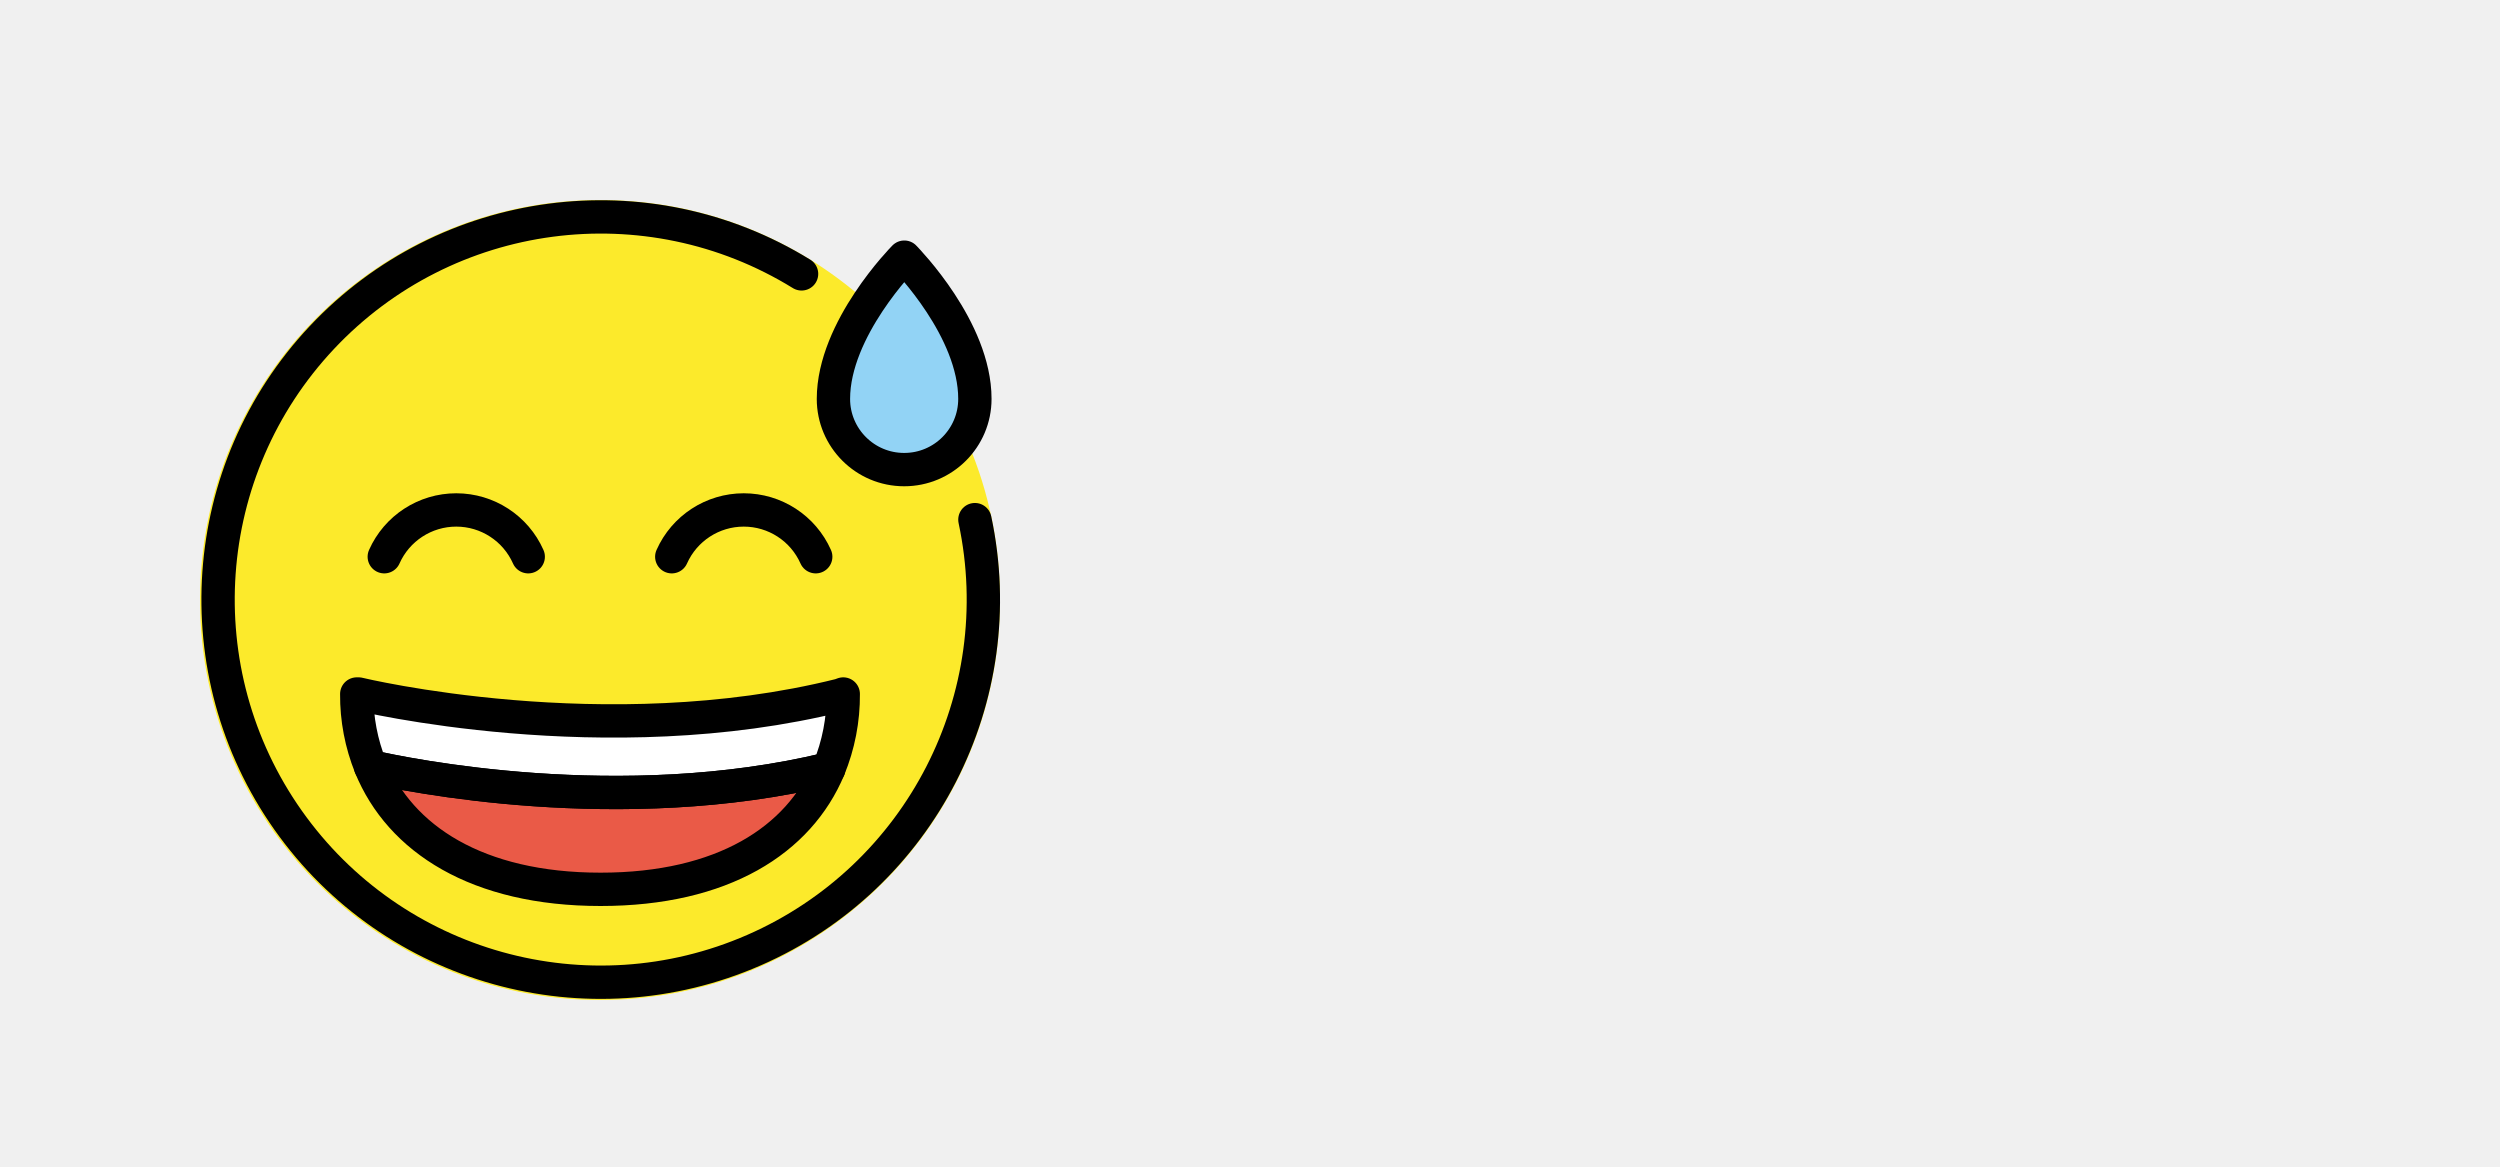
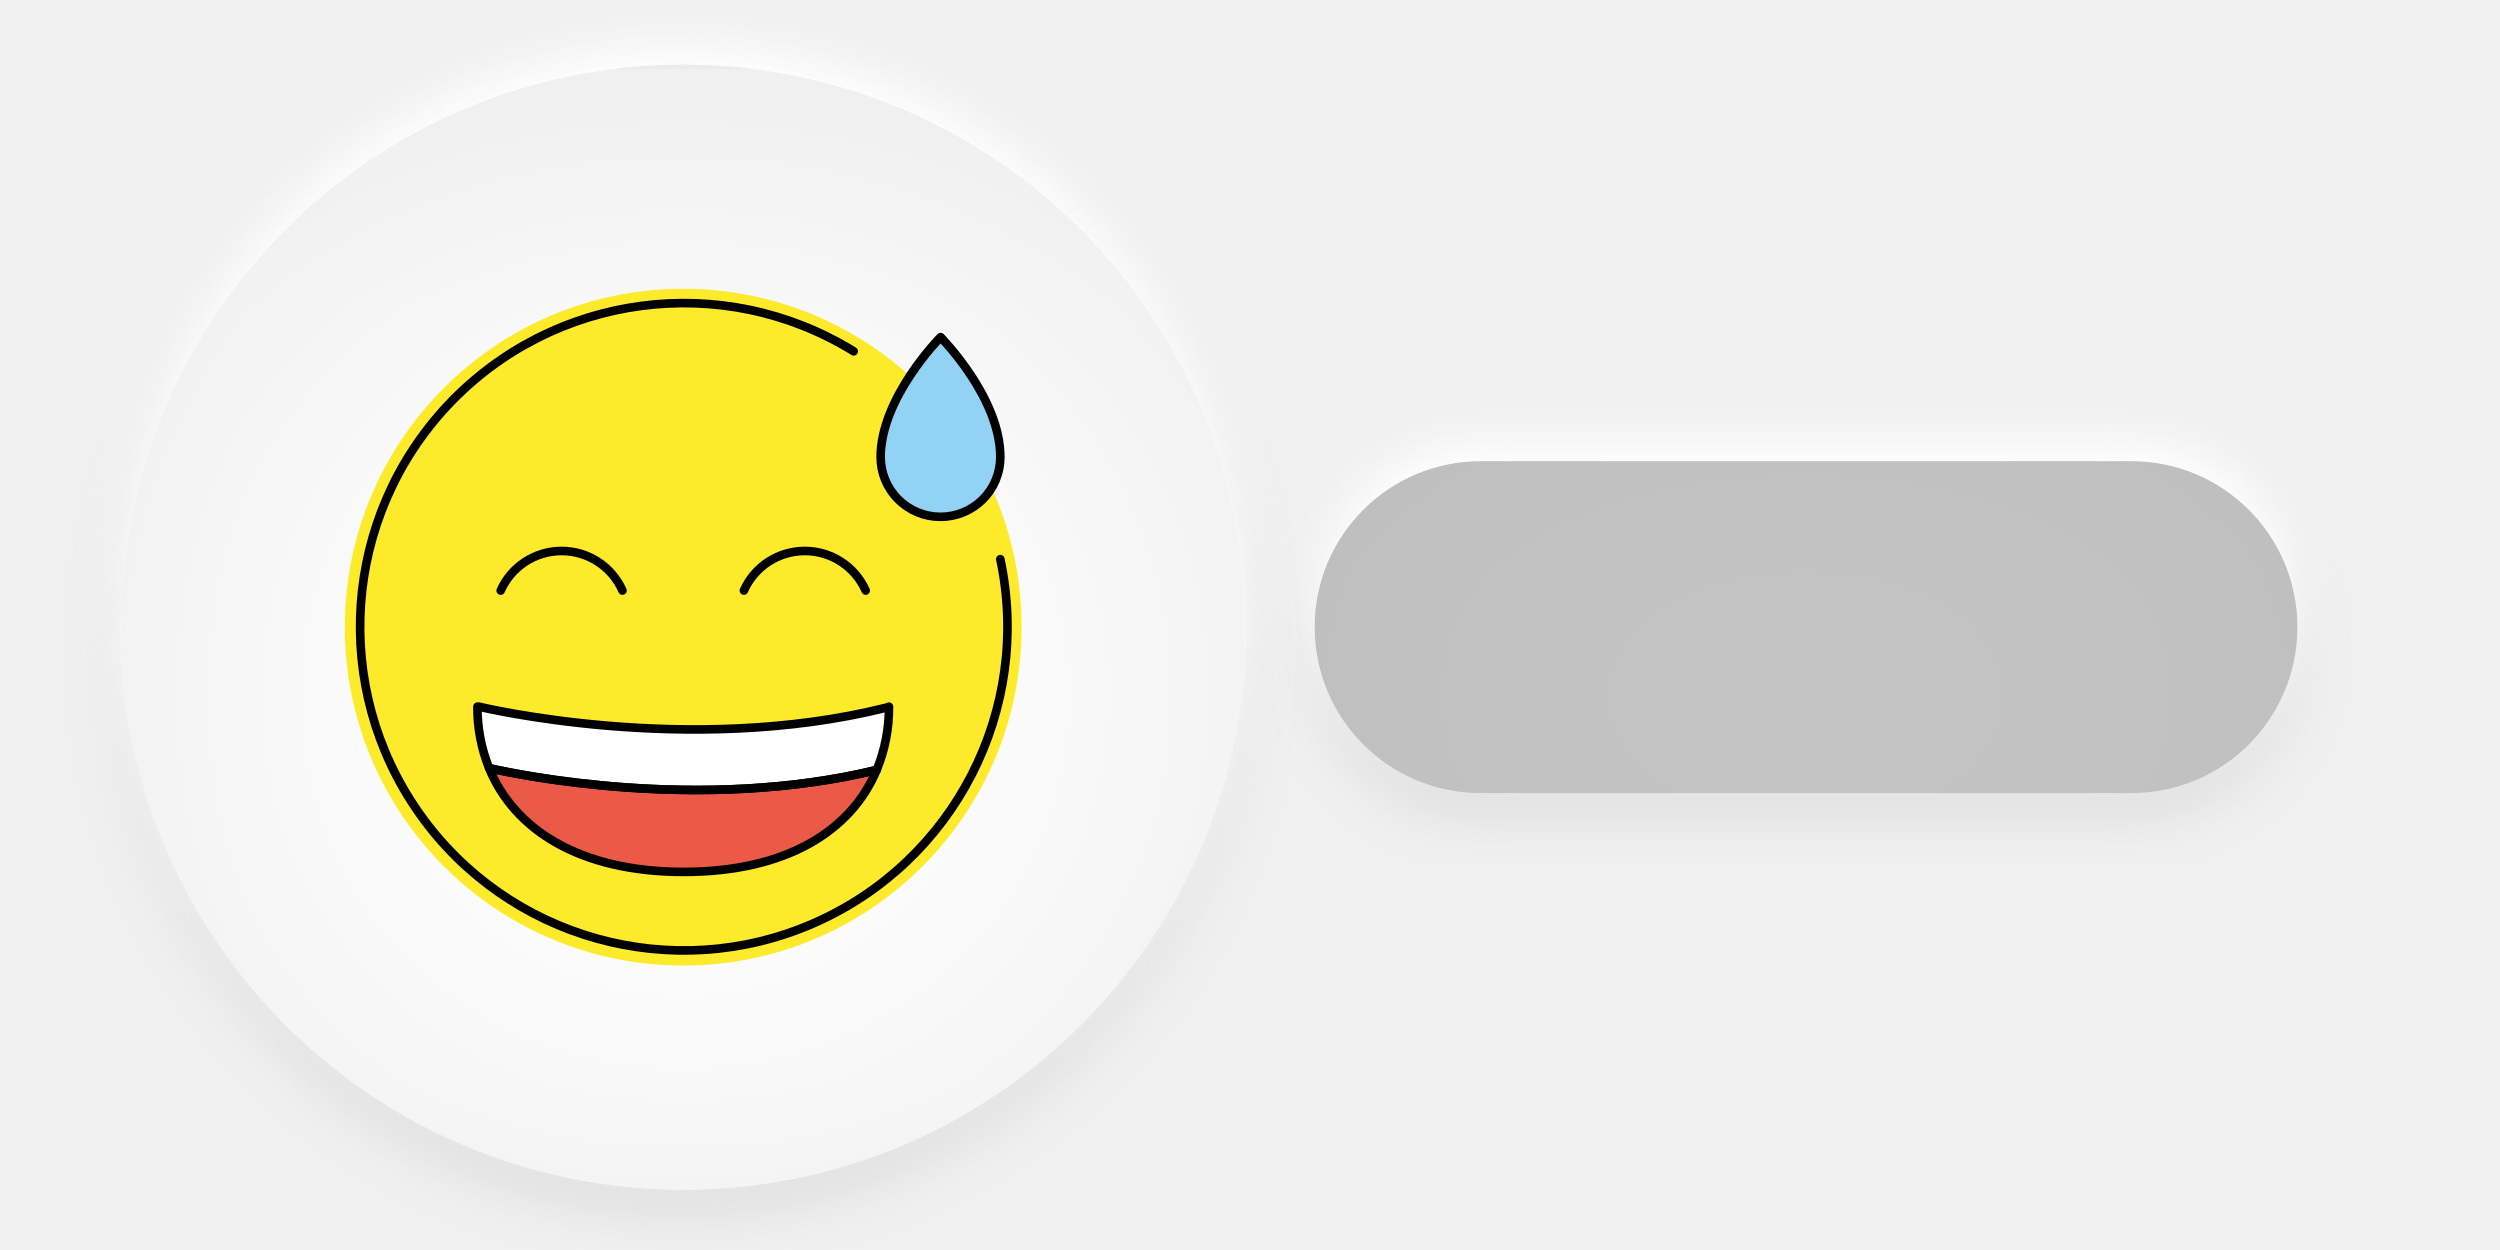
- <svg xmlns="http://www.w3.org/2000/svg" id="emoji" viewBox="0 0 150 70">
-   <rect id="my-rect" fill="#e5f9ff" x="0" y="0" rx="20" ry="20" />
-   <g>
-     <g id="color">
-       <circle cx="36" cy="36" r="24" fill="#fcea2b" />
-       <path fill="#92d3f5" d="M54.25,28.176a4.242,4.242,0,0,1-4.244-4.243c0-4.203,4.211-8.462,4.253-8.504.154.173,4.234,4.323,4.234,8.504A4.241,4.241,0,0,1,54.25,28.176Z" />
-       <path fill="#fff" d="M50.595,41.64a11.555,11.555,0,0,1-.87,4.49c-12.49,3.03-25.43.34-27.49-.13a11.435,11.435,0,0,1-.83-4.36h.11s14.8,3.59,28.89.07Z" />
-       <path fill="#ea5a47" d="M49.725,46.13c-1.79,4.27-6.35,7.23-13.69,7.23-7.41,0-12.03-3.03-13.8-7.36C24.295,46.47,37.235,49.16,49.725,46.13Z" />
+ <svg xmlns="http://www.w3.org/2000/svg" xmlns:xlink="http://www.w3.org/1999/xlink" id="emoji" width="160" height="80" viewBox="0 0 550 290" version="1.1">
+   <defs>
+     <rect id="my-rect" x="290" y="107" width="228" height="77" rx="38.5" />
+     <filter x="-5.3%" y="-17.8%" width="110.6%" height="137.8%" filterUnits="objectBoundingBox" id="filter-8-ikbv5wof-2">
+       <feOffset dx="0" dy="5" in="SourceAlpha" result="shadowOffsetOuter1" />
+       <feGaussianBlur stdDeviation="6.5" in="shadowOffsetOuter1" result="shadowBlurOuter1" />
+       <feComposite in="shadowBlurOuter1" in2="SourceAlpha" operator="out" result="shadowBlurOuter1" />
+       <feColorMatrix values="0 0 0 0 0.86   0 0 0 0 0.86   0 0 0 0 0.86  0 0 0 1 0" type="matrix" in="shadowBlurOuter1" result="shadowMatrixOuter1" />
+       <feOffset dx="0" dy="-5" in="SourceAlpha" result="shadowOffsetOuter2" />
+       <feGaussianBlur stdDeviation="5" in="shadowOffsetOuter2" result="shadowBlurOuter2" />
+       <feComposite in="shadowBlurOuter2" in2="SourceAlpha" operator="out" result="shadowBlurOuter2" />
+       <feColorMatrix values="0 0 0 0 1   0 0 0 0 1   0 0 0 0 1  0 0 0 1 0" type="matrix" in="shadowBlurOuter2" result="shadowMatrixOuter2" />
+       <feMerge>
+         <feMergeNode in="shadowMatrixOuter1" />
+         <feMergeNode in="shadowMatrixOuter2" />
+       </feMerge>
+     </filter>
+     <filter x="-19.2%" y="-60.4%" width="138.4%" height="223.0%" filterUnits="objectBoundingBox" id="filter-8-ikbv5wof-3">
+       <feGaussianBlur stdDeviation="58.5" in="SourceAlpha" result="shadowBlurInner1" />
+       <feOffset dx="0" dy="16" in="shadowBlurInner1" result="shadowOffsetInner1" />
+       <feComposite in="shadowOffsetInner1" in2="SourceAlpha" operator="arithmetic" k2="-1" k3="1" result="shadowInnerInner1" />
+       <feColorMatrix values="0 0 0 0 0   0 0 0 0 0   0 0 0 0 0  0 0 0 0.078 0" type="matrix" in="shadowInnerInner1" />
+     </filter>
+     <circle id="path-8-ikbv5wof-4" cx="143.5" cy="145.5" r="130.5" />
+     <filter x="-8.4%" y="-9.2%" width="116.9%" height="119.5%" filterUnits="objectBoundingBox" id="filter-8-ikbv5wof-5">
+       <feOffset dx="0" dy="5" in="SourceAlpha" result="shadowOffsetOuter1" />
+       <feGaussianBlur stdDeviation="6.5" in="shadowOffsetOuter1" result="shadowBlurOuter1" />
+       <feColorMatrix values="0 0 0 0 0.86   0 0 0 0 0.86   0 0 0 0 0.86  0 0 0 1 0" type="matrix" in="shadowBlurOuter1" result="shadowMatrixOuter1" />
+       <feOffset dx="0" dy="-5" in="SourceAlpha" result="shadowOffsetOuter2" />
+       <feGaussianBlur stdDeviation="5" in="shadowOffsetOuter2" result="shadowBlurOuter2" />
+       <feColorMatrix values="0 0 0 0 1   0 0 0 0 1   0 0 0 0 1  0 0 0 1 0" type="matrix" in="shadowBlurOuter2" result="shadowMatrixOuter2" />
+       <feMerge>
+         <feMergeNode in="shadowMatrixOuter1" />
+         <feMergeNode in="shadowMatrixOuter2" />
+       </feMerge>
+     </filter>
+     <filter x="-30.5%" y="-31.2%" width="160.9%" height="163.6%" filterUnits="objectBoundingBox" id="filter-8-ikbv5wof-6">
+       <feGaussianBlur stdDeviation="58.5" in="SourceAlpha" result="shadowBlurInner1" />
+       <feOffset dx="0" dy="16" in="shadowBlurInner1" result="shadowOffsetInner1" />
+       <feComposite in="shadowOffsetInner1" in2="SourceAlpha" operator="arithmetic" k2="-1" k3="1" result="shadowInnerInner1" />
+       <feColorMatrix values="0 0 0 0 0   0 0 0 0 0   0 0 0 0 0  0 0 0 0.078 0" type="matrix" in="shadowInnerInner1" />
+     </filter>
+   </defs>
+   <g id="Page-1" stroke="none" stroke-width="1" fill="none" fill-rule="evenodd">
+     <g id="Rectangle-Copy-2">
+       <use fill="black" fill-opacity="1" filter="url(#filter-8-ikbv5wof-2)" xlink:href="#my-rect" />
+       <use fill-opacity="0.15" fill="#000000" fill-rule="evenodd" xlink:href="#my-rect" />
+       <use fill="black" fill-opacity="1" filter="url(#filter-8-ikbv5wof-3)" xlink:href="#my-rect" />
    </g>
-     <g id="hair" />
-     <g id="skin" />
-     <g id="skin-shadow" />
-     <g id="line">
-       <path fill="none" stroke="#000" stroke-linejoin="round" stroke-width="2" d="M54.25,28.176a4.242,4.242,0,0,1-4.244-4.243c0-4.203,4.211-8.462,4.253-8.504.154.173,4.234,4.323,4.234,8.504A4.241,4.241,0,0,1,54.25,28.176Z" />
-       <path fill="none" stroke="#000" stroke-linecap="round" stroke-linejoin="round" stroke-width="2" d="M48.094,16.433A22.958,22.958,0,1,0,58.494,31.178" />
-       <path fill="none" stroke="#000" stroke-linecap="round" stroke-linejoin="round" stroke-width="2" d="M50.595,41.64a11.555,11.555,0,0,1-.87,4.49c-12.49,3.03-25.43.34-27.49-.13a11.435,11.435,0,0,1-.83-4.36h.11s14.8,3.59,28.89.07Z" />
-       <path fill="none" stroke="#000" stroke-linecap="round" stroke-linejoin="round" stroke-width="2" d="M49.725,46.13c-1.79,4.27-6.35,7.23-13.69,7.23-7.41,0-12.03-3.03-13.8-7.36C24.295,46.47,37.235,49.16,49.725,46.13Z" />
-       <path fill="none" stroke="#000" stroke-linecap="round" stroke-miterlimit="10" stroke-width="2" d="M31.694,33.404a4.726,4.726,0,0,0-8.638,0" />
-       <path fill="none" stroke="#000" stroke-linecap="round" stroke-miterlimit="10" stroke-width="2" d="M48.944,33.404a4.726,4.726,0,0,0-8.638,0" />
+     <g id="Oval-Copy-2">
+       <use fill="black" fill-opacity="1" filter="url(#filter-8-ikbv5wof-5)" xlink:href="#path-8-ikbv5wof-4" />
+       <use fill="#FFFFFF" fill-rule="evenodd" xlink:href="#path-8-ikbv5wof-4" />
+       <use fill="black" fill-opacity="1" filter="url(#filter-8-ikbv5wof-6)" xlink:href="#path-8-ikbv5wof-4" />
    </g>
-     <animateTransform id="animate" attributeName="transform" attributeType="XML" type="rotate" from="0 36 36" to="360 36 36" dur="2s" repeatCount="indefinite" />
+     <g>
+       <g id="Group" transform="translate(65, 67)">
+         <g id="color" fill-rule="nonzero">
+           <circle id="Oval" fill="#FCEA2B" cx="78.5" cy="78.5" r="78.5" />
+           <path d="M138.193,52.908 C134.511,52.91 130.98,51.449 128.376,48.846 C125.773,46.243 124.31,42.713 124.311,39.031 C124.311,25.285 138.084,11.354 138.221,11.215 C138.726,11.78 152.071,25.354 152.071,39.03 C152.073,42.711 150.612,46.242 148.008,48.845 C145.405,51.449 141.874,52.91 138.193,52.908 Z" id="Path" fill="#92D3F5" />
+           <path d="M126.238,96.948 C126.277,101.984 125.31,106.977 123.392,111.634 C82.539,121.544 40.215,112.746 33.477,111.208 C31.649,106.678 30.727,101.833 30.762,96.948 L31.122,96.948 C31.122,96.948 79.53,108.69 125.616,97.176 L126.238,96.948 Z" id="Path" fill="#FFFFFF" />
+           <path d="M123.393,111.634 C117.538,125.6 102.623,135.282 78.615,135.282 C54.378,135.282 39.267,125.371 33.477,111.208 C40.215,112.746 82.539,121.544 123.393,111.634 Z" id="Path" fill="#EA5A47" />
+         </g>
+         <g id="line" transform="translate(3.5437, 3.3171)" stroke="#000000" stroke-width="2">
+           <path d="M134.649,49.591 C130.968,49.593 127.436,48.132 124.833,45.529 C122.229,42.926 120.767,39.396 120.767,35.714 C120.767,21.968 134.54,8.037 134.678,7.898 C135.183,8.463 148.528,22.037 148.528,35.712 C148.529,39.394 147.068,42.925 144.465,45.528 C141.862,48.131 138.33,49.593 134.649,49.591 Z" id="Path" stroke-linejoin="round" />
+           <path d="M114.515,11.183 C84.159,-7.542 44.819,-2.329 20.386,23.655 C-4.046,49.64 -6.83,89.226 13.727,118.373 C34.283,147.521 72.507,158.187 105.185,143.894 C137.863,129.601 155.978,94.293 148.53,59.413" id="Path" stroke-linecap="round" stroke-linejoin="round" />
+           <path d="M122.694,93.63 C122.734,98.666 121.766,103.66 119.849,108.316 C78.996,118.227 36.671,109.429 29.933,107.891 C28.106,103.361 27.183,98.516 27.219,93.63 L27.578,93.63 C27.578,93.63 75.987,105.373 122.073,93.859 L122.694,93.63 Z" id="Path" stroke-linecap="round" stroke-linejoin="round" />
+           <path d="M119.849,108.316 C113.994,122.283 99.079,131.965 75.071,131.965 C50.834,131.965 35.723,122.054 29.934,107.891 C36.672,109.429 78.996,118.227 119.849,108.316 Z" id="Path" stroke-linecap="round" stroke-linejoin="round" />
+           <path d="M60.872,66.691 C58.392,61.107 52.855,57.508 46.745,57.508 C40.636,57.508 35.099,61.107 32.618,66.691" id="Path" stroke-linecap="round" />
+           <path d="M117.294,66.691 C114.814,61.107 109.277,57.508 103.167,57.508 C97.057,57.508 91.521,61.107 89.04,66.691" id="Path" stroke-linecap="round" />
+         </g>
+       </g>
+       <animateTransform id="animate" attributeName="transform" attributeType="XML" type="rotate" from="0 143.5 145.5" to="360 143.5 145.5" dur="2s" repeatCount="indefinite" />
+     </g>
+     <text id="my-text" />
  </g>
-   <text id="my-text" />
</svg>
